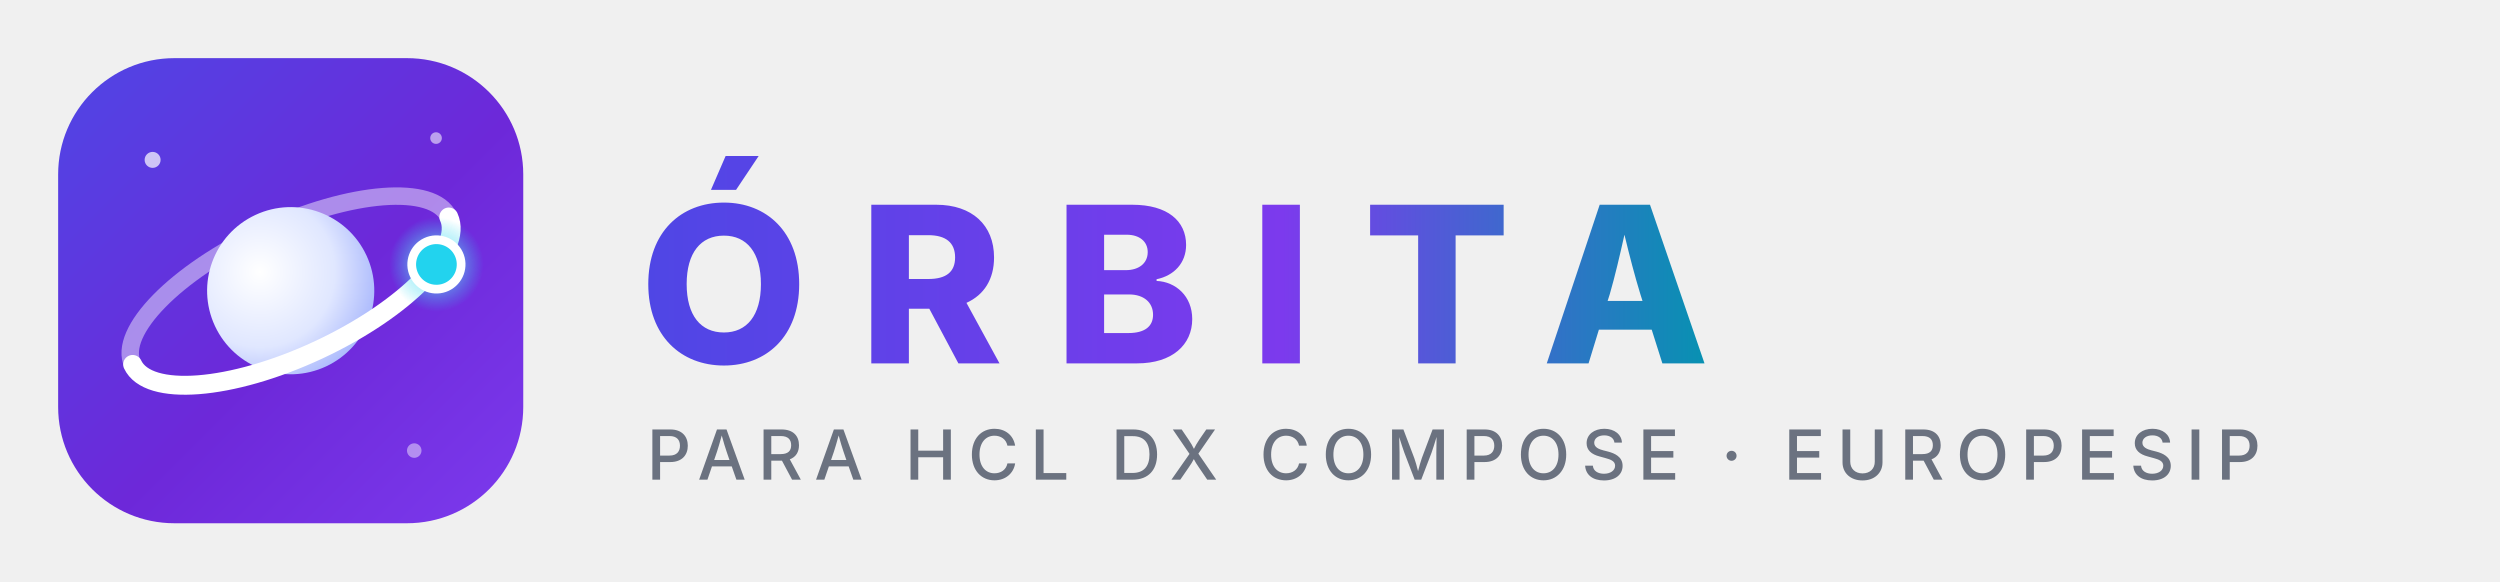
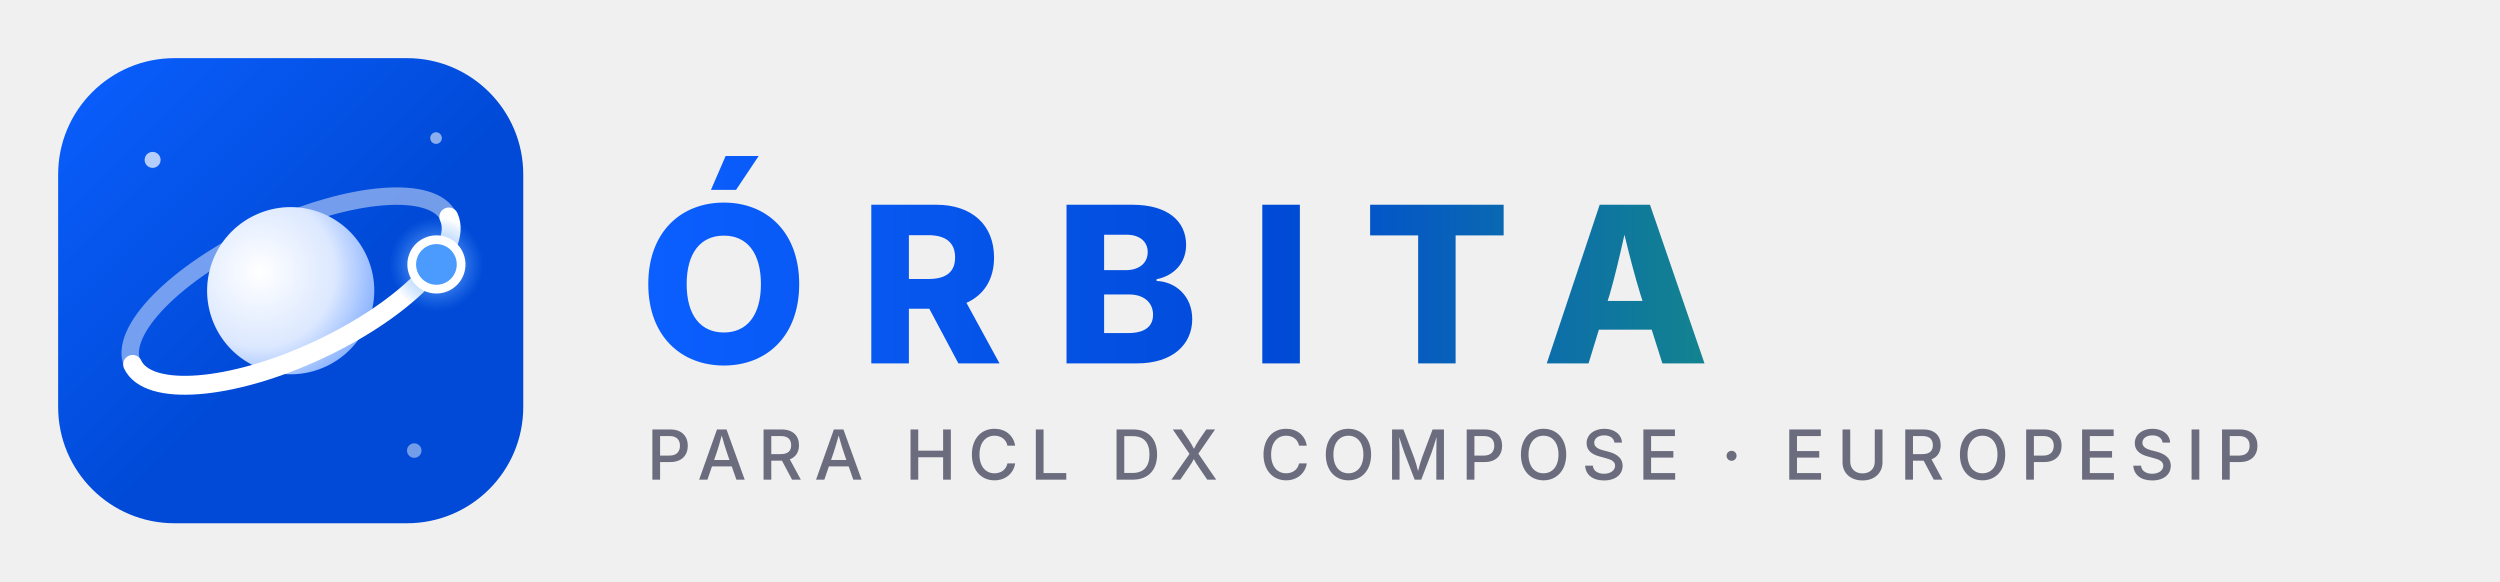
<svg xmlns="http://www.w3.org/2000/svg" width="860" height="200" viewBox="0 0 344 80" role="img" aria-label="ÓRBITA">
  <defs>
    <linearGradient id="f" x1="0" y1="0" x2="1" y2="1">
-       <stop offset="0" stop-color="#4f46e5" />
-       <stop offset=".55" stop-color="#6d28d9" />
-       <stop offset="1" stop-color="#7c3aed" />
+       <stop offset="0" stop-color="#0b5fff" />
+       <stop offset=".55" stop-color="#004ad7" />
+       <stop offset="1" stop-color="#004ad7" />
    </linearGradient>
    <radialGradient id="p" cx=".38" cy=".32" r=".75">
      <stop offset="0" stop-color="#ffffff" />
-       <stop offset=".6" stop-color="#e0e7ff" />
-       <stop offset="1" stop-color="#a5b4fc" />
+       <stop offset=".6" stop-color="#dce8ff" />
+       <stop offset="1" stop-color="#80acff" />
    </radialGradient>
    <radialGradient id="s" cx=".5" cy=".5" r=".5">
-       <stop offset="0" stop-color="#a5f3fc" />
-       <stop offset="1" stop-color="#22d3ee" stop-opacity="0" />
+       <stop offset="0" stop-color="#b3cdff" />
+       <stop offset="1" stop-color="#4b9bff" stop-opacity="0" />
    </radialGradient>
    <linearGradient id="t" x1="0" y1="0" x2="1" y2="0">
-       <stop offset="0" stop-color="#4f46e5" />
-       <stop offset=".6" stop-color="#7c3aed" />
-       <stop offset="1" stop-color="#0891b2" />
+       <stop offset="0" stop-color="#0b5fff" />
+       <stop offset=".6" stop-color="#004ad7" />
+       <stop offset="1" stop-color="#13838f" />
    </linearGradient>
  </defs>
  <g transform="translate(8 8)">
    <rect width="64" height="64" rx="16" fill="url(#f)" />
    <circle cx="13" cy="14" r="1.1" fill="#fff" opacity=".7" />
    <circle cx="52" cy="11" r=".8" fill="#fff" opacity=".55" />
    <circle cx="49" cy="54" r="1" fill="#fff" opacity=".45" />
    <g transform="rotate(-25 32 32)">
      <path d="M8 32 A24 9 0 0 1 56 32" fill="none" stroke="#fff" stroke-width="2.4" stroke-opacity=".45" stroke-linecap="round" />
      <circle cx="32" cy="32" r="11.5" fill="url(#p)" />
      <path d="M8 32 A24 9 0 0 0 56 32" fill="none" stroke="#fff" stroke-width="2.6" stroke-linecap="round" />
      <circle cx="51.7" cy="37.2" r="6.5" fill="url(#s)" />
-       <circle cx="51.7" cy="37.2" r="3.4" fill="#22d3ee" stroke="#fff" stroke-width="1.2" />
+       <circle cx="51.7" cy="37.2" r="3.4" fill="#4b9bff" stroke="#fff" stroke-width="1.2" />
    </g>
  </g>
  <text x="88" y="50" font-family="Inter, 'Segoe UI', Roboto, Helvetica, Arial, sans-serif" font-size="30" font-weight="800" letter-spacing="7" fill="url(#t)">ÓRBITA</text>
-   <text x="89" y="66" font-family="Inter, 'Segoe UI', Roboto, Helvetica, Arial, sans-serif" font-size="9.5" font-weight="500" letter-spacing="1.6" fill="#6b7280">PARA HCL DX COMPOSE · EUROPESIP</text>
+   <text x="89" y="66" font-family="Inter, 'Segoe UI', Roboto, Helvetica, Arial, sans-serif" font-size="9.5" font-weight="500" letter-spacing="1.6" fill="#6b6c7e">PARA HCL DX COMPOSE · EUROPESIP</text>
</svg>
